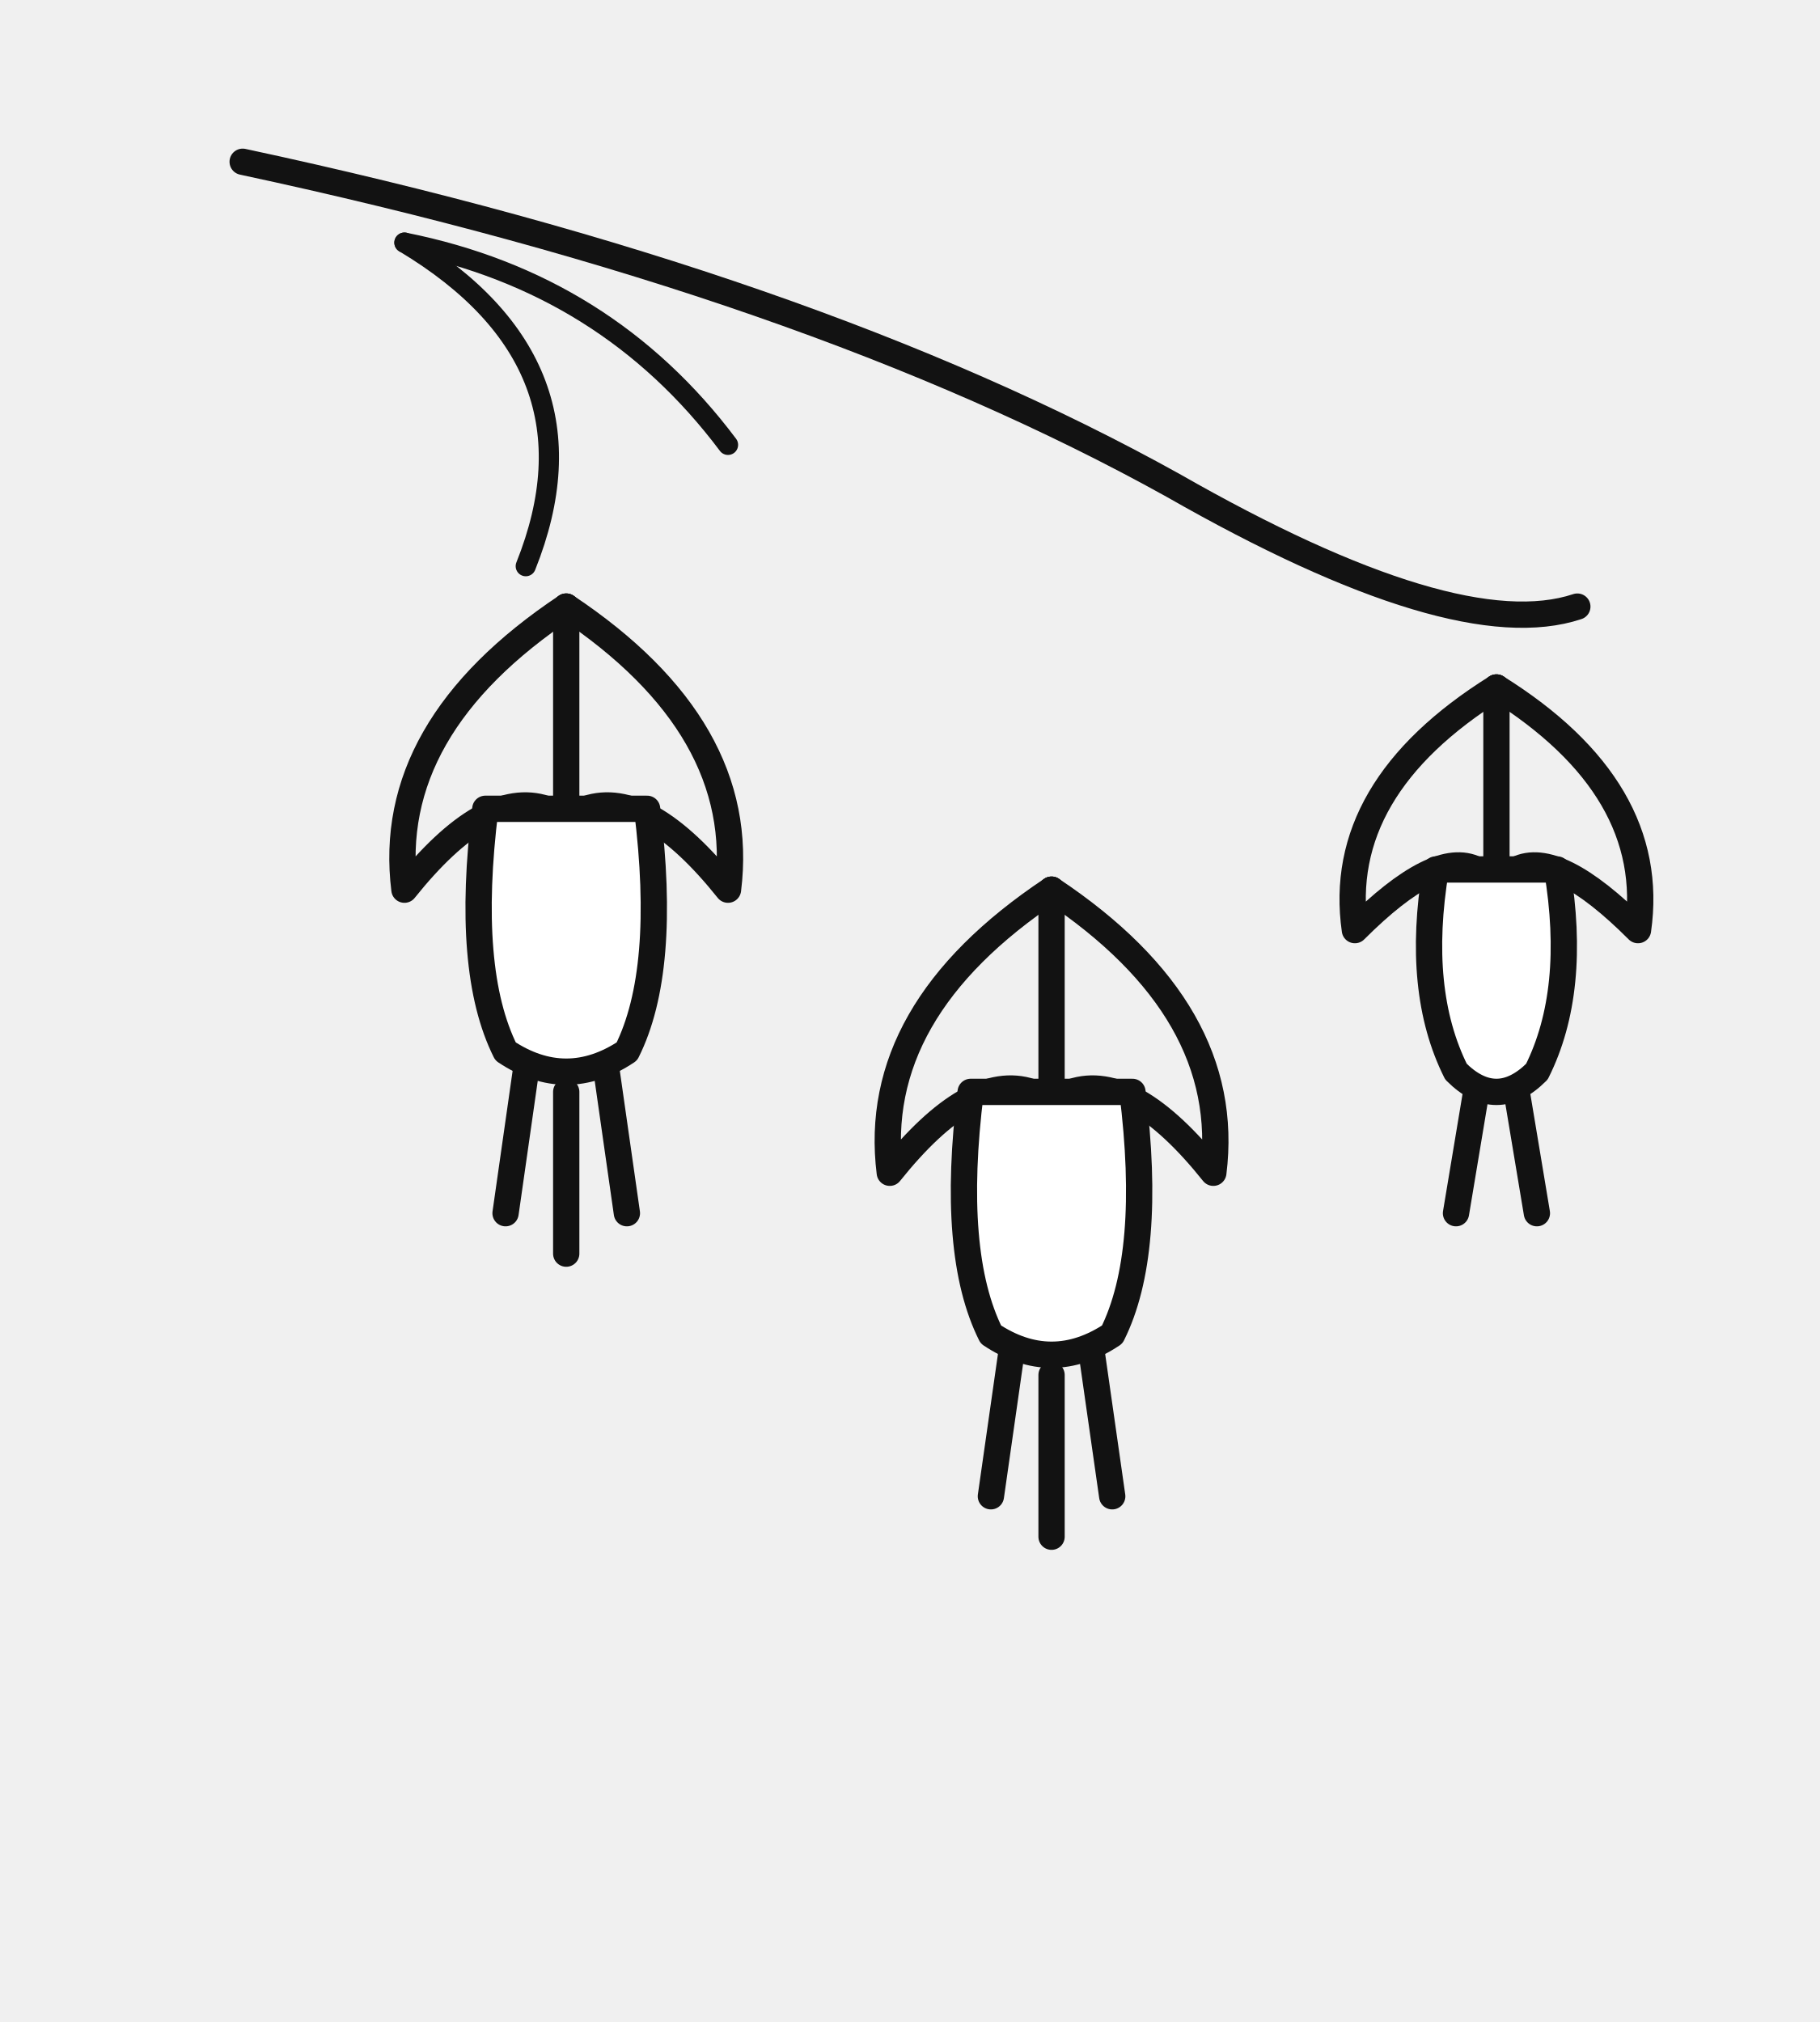
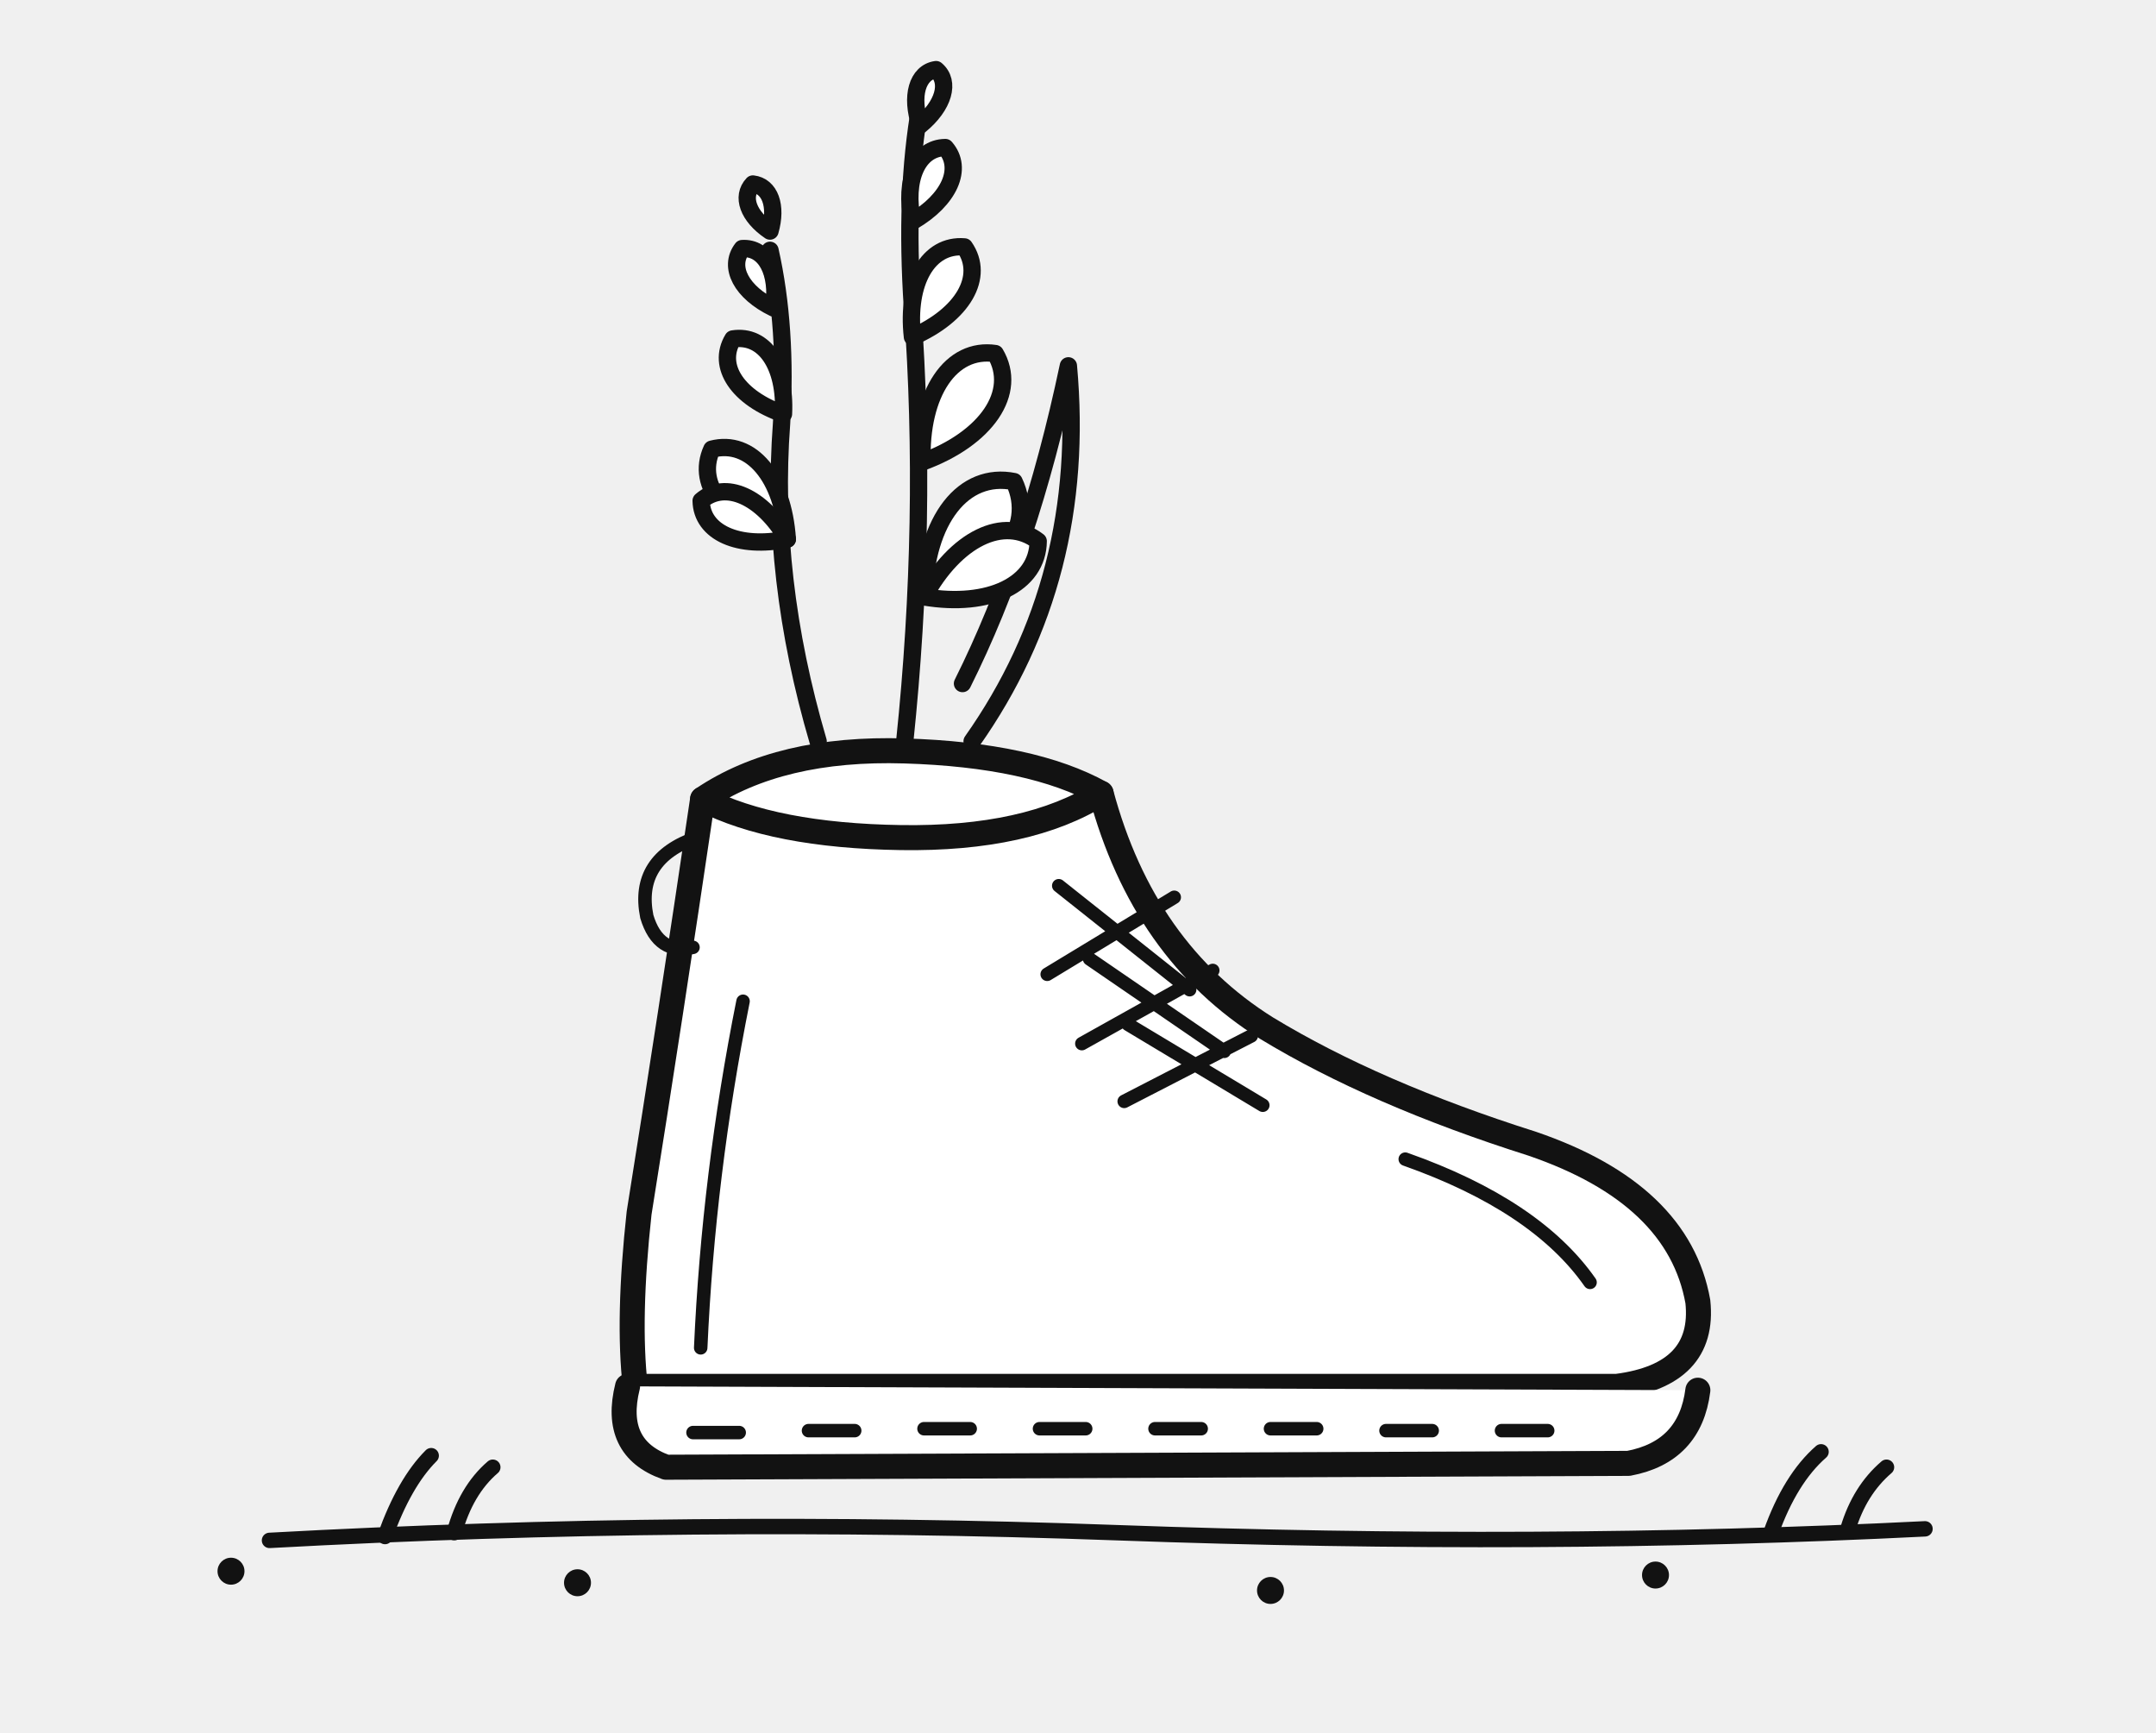
- <svg xmlns="http://www.w3.org/2000/svg" viewBox="0 0 90 100">
-   <g stroke="#121212" fill="none" stroke-width="1.3" stroke-linecap="round" stroke-linejoin="round">
-     <path d="M12 8 Q40 14 58 24 Q72 32 78 30" />
-     <path d="M20 12 q10 6 6 16" stroke-width="1" />
-     <path d="M20 12 q10 2 16 10" stroke-width="1" />
-     <g transform="translate(28,30)">
-       <path d="M0 0 Q-9 6 -8 14 Q-4 9 -1 10" />
-       <path d="M0 0 Q9 6 8 14 Q4 9 1 10" />
-       <path d="M0 0 Q0 8 0 12" />
-       <path d="M-4 10 Q-5 18 -3 22 Q0 24 3 22 Q5 18 4 10 Z" fill="#fff" />
-       <line x1="-2" y1="23" x2="-3" y2="30" />
-       <line x1="2" y1="23" x2="3" y2="30" />
-       <line x1="0" y1="24" x2="0" y2="32" />
+ <svg xmlns="http://www.w3.org/2000/svg" viewBox="0 0 112 90">
+   <g fill="none" stroke="#121212" stroke-width="0.9" stroke-linecap="round" stroke-linejoin="round">
+     <path d="M47,38.5 Q48.2,27 47.4,16 Q47,10 47.8,5.5" />
+     <path d="M42.5,38.5 Q40,30 40.6,22 Q40.9,17 40,13" />
+     <path d="M50.5,38.5 Q56.5,30 55.5,19 Q53.5,28.5 50,35.5" />
+   </g>
+   <g fill="#fff" stroke="#121212" stroke-width="0.9" stroke-linejoin="round">
+     <g transform="translate(48,31) rotate(38)">
+       <path d="M0,0 C2.4,-3.2 2.4,-6.4 0,-7.6 C-2.4,-6.4 -2.4,-3.2 0,0 Z" />
    </g>
-     <g transform="translate(52,44)">
-       <path d="M0 0 Q-9 6 -8 14 Q-4 9 -1 10" />
-       <path d="M0 0 Q9 6 8 14 Q4 9 1 10" />
-       <path d="M0 0 Q0 8 0 12" />
-       <path d="M-4 10 Q-5 18 -3 22 Q0 24 3 22 Q5 18 4 10 Z" fill="#fff" />
-       <line x1="-2" y1="23" x2="-3" y2="30" />
-       <line x1="2" y1="23" x2="3" y2="30" />
-       <line x1="0" y1="24" x2="0" y2="32" />
+     <g transform="translate(48,31) rotate(64)">
+       <path d="M0,0 C2,-2.8 2,-5.6 0,-6.6 C-2,-5.6 -2,-2.8 0,0 Z" />
    </g>
-     <g transform="translate(74,34)">
-       <path d="M0 0 Q-8 5 -7 12 Q-3 8 -1 9" />
-       <path d="M0 0 Q8 5 7 12 Q3 8 1 9" />
-       <path d="M0 0 Q0 7 0 10" />
-       <path d="M-3 9 Q-4 15 -2 19 Q0 21 2 19 Q4 15 3 9 Z" fill="#fff" />
-       <line x1="-1" y1="20" x2="-2" y2="26" />
-       <line x1="1" y1="20" x2="2" y2="26" />
+     <g transform="translate(47.9,24) rotate(34)">
+       <path d="M0,0 C2.1,-2.9 2.1,-5.8 0,-6.8 C-2.1,-5.8 -2.1,-2.9 0,0 Z" />
+     </g>
+     <g transform="translate(47.4,17.5) rotate(30)">
+       <path d="M0,0 C1.7,-2.3 1.7,-4.6 0,-5.4 C-1.7,-4.6 -1.7,-2.3 0,0 Z" />
+     </g>
+     <g transform="translate(47.4,11.5) rotate(24)">
+       <path d="M0,0 C1.3,-1.8 1.3,-3.6 0,-4.2 C-1.3,-3.6 -1.3,-1.8 0,0 Z" />
+     </g>
+     <g transform="translate(47.8,6.5) rotate(16)">
+       <path d="M0,0 C0.9,-1.3 0.9,-2.6 0,-3 C-0.9,-2.6 -0.9,-1.3 0,0 Z" />
+     </g>
+     <g transform="translate(40.9,28) rotate(-40)">
+       <path d="M0,0 C1.9,-2.6 1.9,-5.2 0,-6.1 C-1.9,-5.2 -1.9,-2.6 0,0 Z" />
+     </g>
+     <g transform="translate(40.9,28) rotate(-66)">
+       <path d="M0,0 C1.5,-2.1 1.5,-4.2 0,-4.9 C-1.5,-4.2 -1.5,-2.1 0,0 Z" />
+     </g>
+     <g transform="translate(40.7,21.5) rotate(-34)">
+       <path d="M0,0 C1.5,-2 1.5,-4 0,-4.7 C-1.5,-4 -1.5,-2 0,0 Z" />
+     </g>
+     <g transform="translate(40.2,16) rotate(-28)">
+       <path d="M0,0 C1.1,-1.5 1.1,-3 0,-3.5 C-1.1,-3 -1.1,-1.5 0,0 Z" />
+     </g>
+     <g transform="translate(40,12) rotate(-20)">
+       <path d="M0,0 C0.8,-1.1 0.8,-2.2 0,-2.6 C-0.8,-2.2 -0.8,-1.1 0,0 Z" />
    </g>
  </g>
+   <g fill="#fff" stroke="#121212" stroke-width="1.3" stroke-linecap="round" stroke-linejoin="round">
+     <path d="M36.5,41.5 Q34.8,53 33.2,63 Q32.6,68.5 33,72 L84,72 Q88.6,71.4 88.2,67.6 Q87.2,62 79.6,59.4 Q71.4,56.8 65.8,53.4 Q59.4,49.4 57.2,41.2" />
+     <path d="M36.5,41.5 Q40.5,38.8 47,39 Q53.6,39.2 57.2,41.2 Q53.4,43.6 46.8,43.5 Q40.2,43.4 36.5,41.5 Z" />
+     <path d="M32.6,72 Q31.8,75.2 34.6,76.2 L84.6,76 Q87.8,75.4 88.2,72.2" />
+   </g>
+   <g fill="none" stroke="#121212" stroke-width="0.7" stroke-linecap="round">
+     <path d="M36.2,43.5 Q33,44.6 33.6,47.6 Q34.2,49.6 36,49.2" />
+     <path d="M55,46 L61.8,51.4 M56.6,49.8 L63.6,54.6 M58.6,53.2 L65.6,57.4 M61,46.6 L54.4,50.6 M63,50.4 L56.2,54.2 M65,53.8 L58.4,57.2" />
+     <path d="M73,60.2 Q79.8,62.6 82.6,66.6" />
+     <path d="M38.6,52 Q36.8,61 36.4,70" />
+     <path d="M36,74.4 L38.4,74.4 M42,74.3 L44.4,74.3 M48,74.2 L50.4,74.2 M54,74.2 L56.4,74.2 M60,74.2 L62.4,74.2 M66,74.2 L68.4,74.2 M72,74.3 L74.4,74.3 M78,74.3 L80.4,74.3" />
+   </g>
+   <g fill="none" stroke="#121212" stroke-width="0.8" stroke-linecap="round">
+     <path d="M14,80 Q36,78.8 58,79.6 Q80,80.4 100,79.4" />
+     <path d="M20,79.8 Q21,77 22.4,75.6 M23.6,79.6 Q24.2,77.4 25.6,76.2" />
+     <path d="M92,79.6 Q93,76.8 94.6,75.4 M96,79.4 Q96.6,77.4 98,76.2" />
+   </g>
+   <g fill="#121212">
+     <circle cx="30" cy="82.2" r="0.7" />
+     <circle cx="66" cy="82.6" r="0.7" />
+     <circle cx="86" cy="81.8" r="0.7" />
+     <circle cx="12" cy="81.6" r="0.7" />
+   </g>
</svg>
